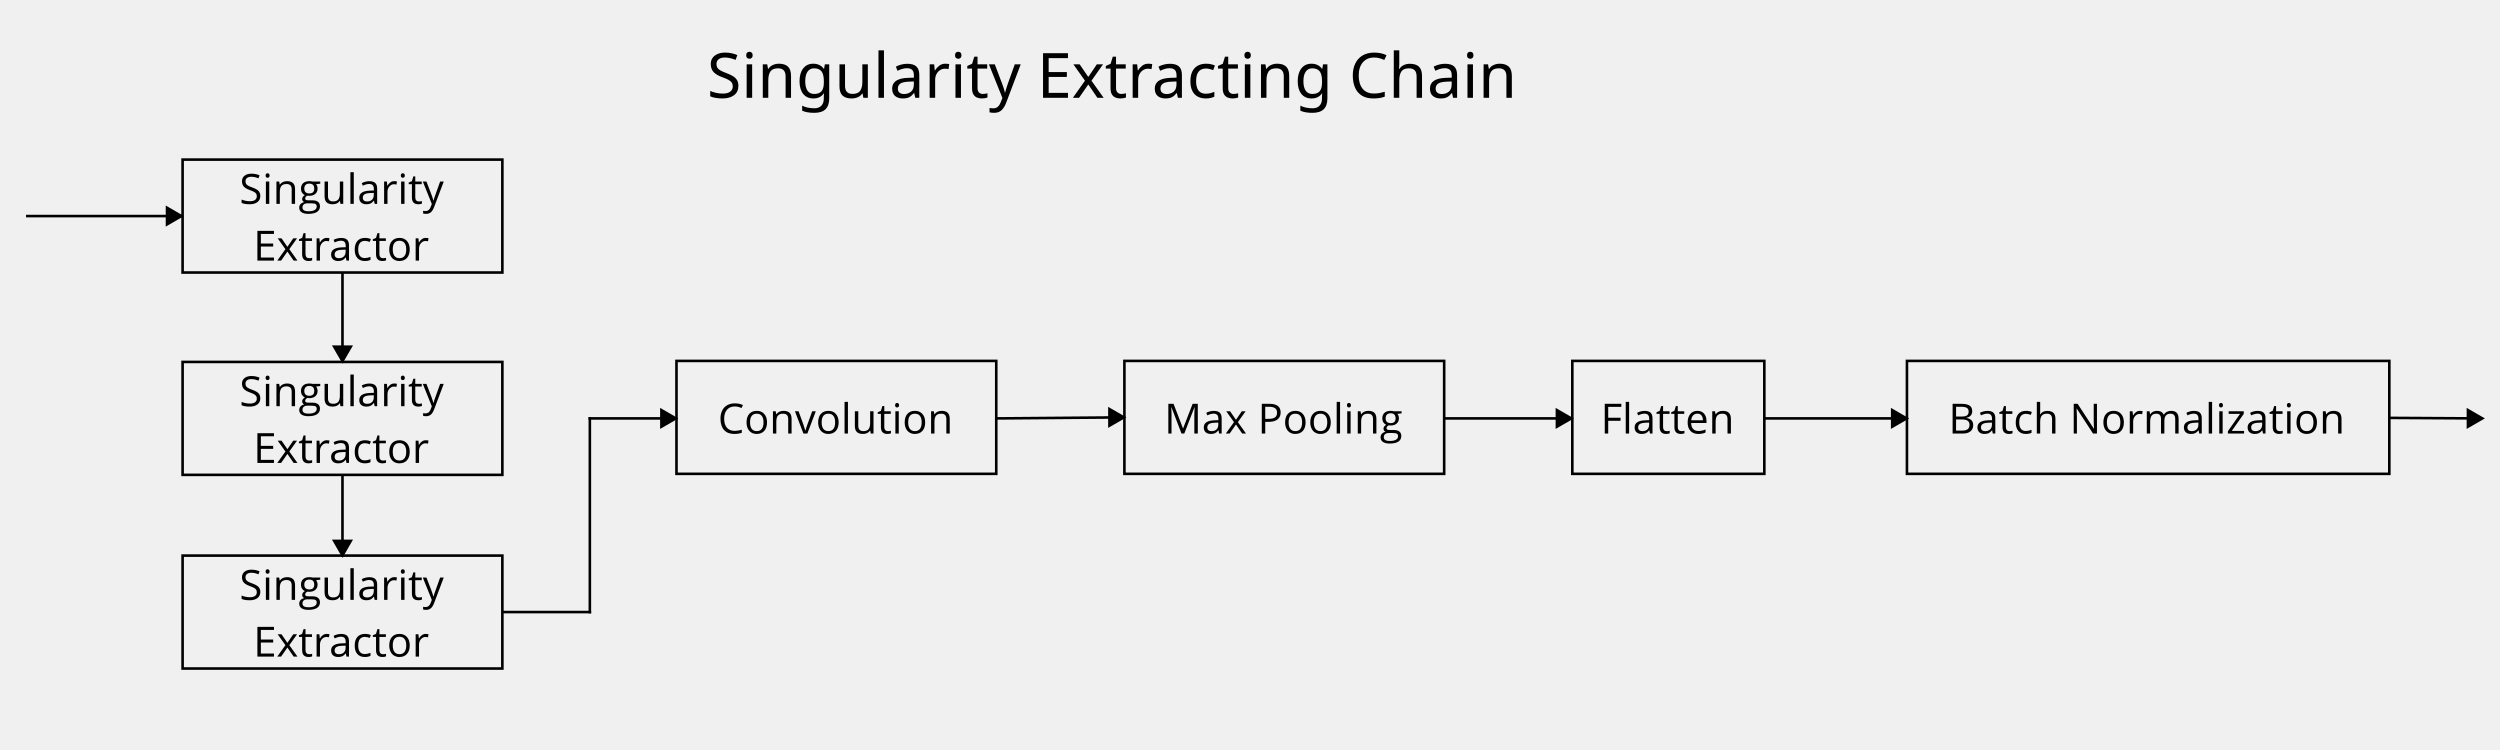
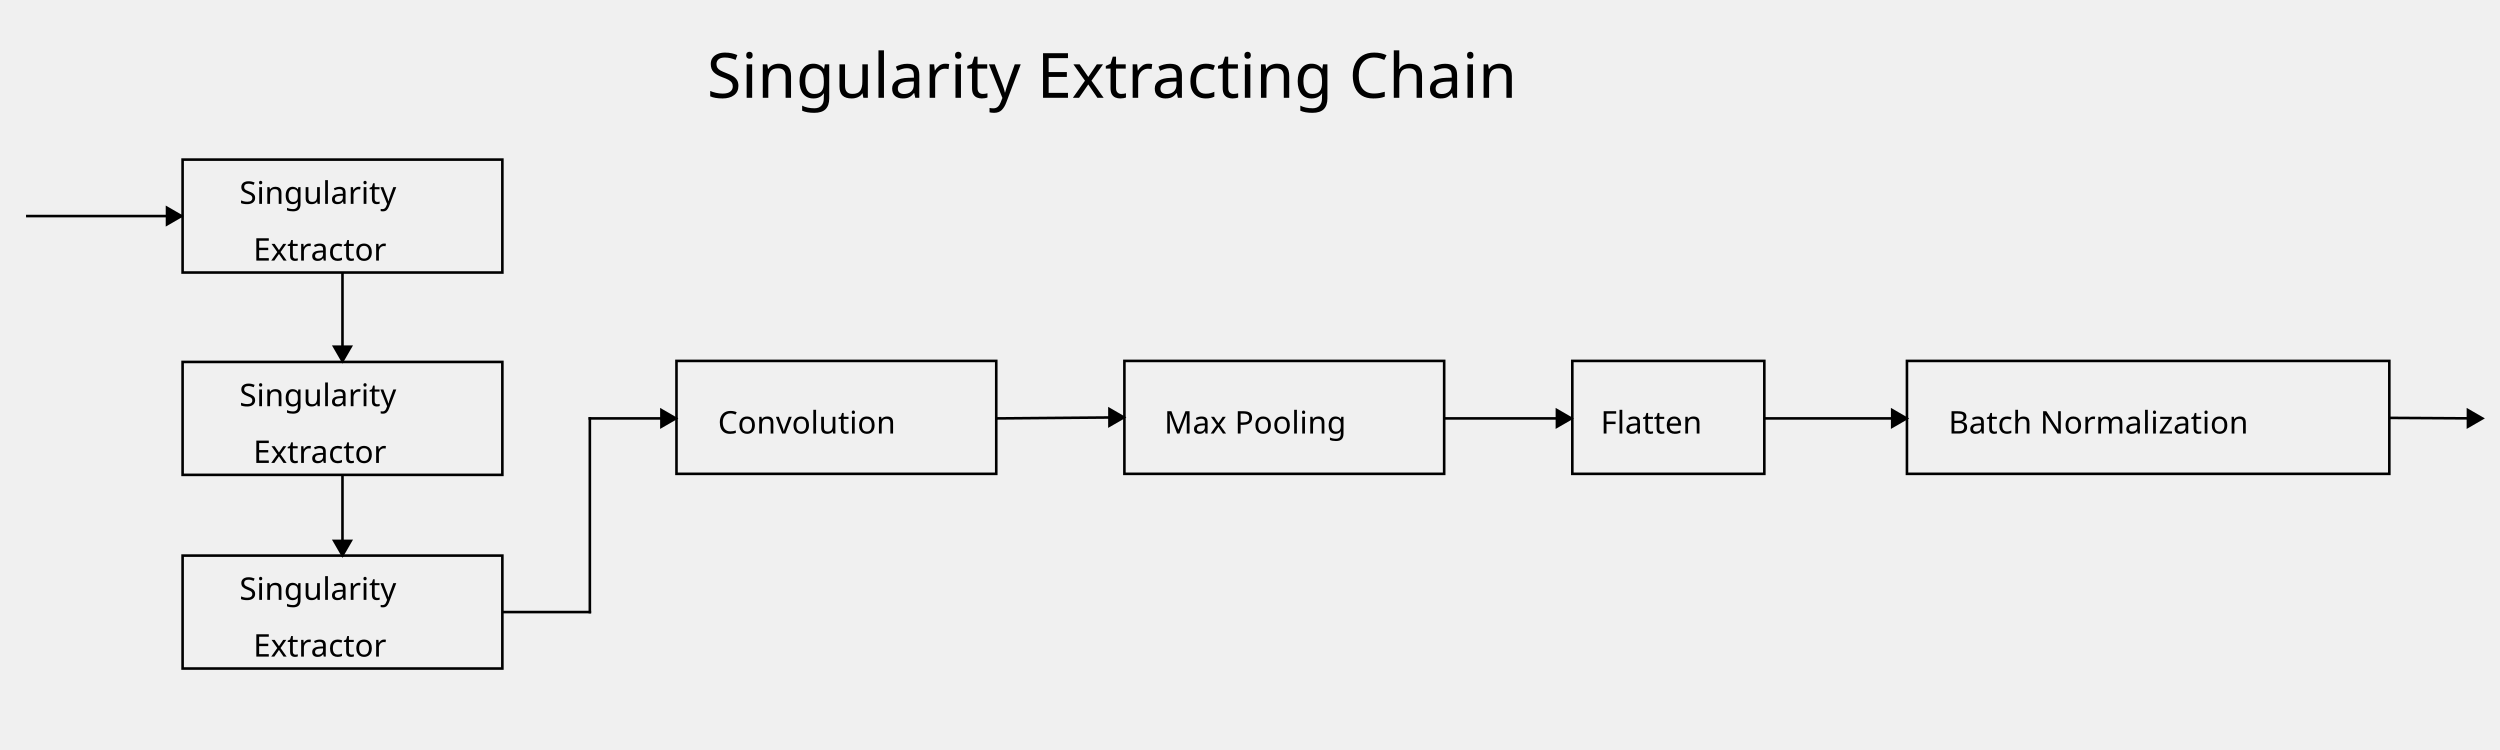
<svg xmlns="http://www.w3.org/2000/svg" style="isolation:isolate" viewBox="0 0 2880 864" width="2880pt" height="864pt">
  <defs>
    <clipPath id="_clipPath_OgjA4QoOOVZuAxNjzWif7mVpfjEVXIrE">
      <rect width="2880" height="864" />
    </clipPath>
  </defs>
  <g clip-path="url(#_clipPath_OgjA4QoOOVZuAxNjzWif7mVpfjEVXIrE)">
    <mask id="_mask_Qnaw3Uxgvp3CKPQzNarUYHmTbiyYZJYs">
      <rect x="208.845" y="182.36" width="371.373" height="133.093" fill="white" stroke="none" />
    </mask>
    <rect x="208.845" y="182.36" width="371.373" height="133.093" transform="matrix(1,0,0,1,0,0)" fill="none" />
    <rect x="208.845" y="182.36" width="371.373" height="133.093" transform="matrix(1,0,0,1,0,0)" fill="none" mask="url(#_mask_Qnaw3Uxgvp3CKPQzNarUYHmTbiyYZJYs)" vector-effect="non-scaling-stroke" stroke-width="8" stroke="rgb(0,0,0)" stroke-linejoin="miter" stroke-linecap="square" stroke-miterlimit="2" />
    <mask id="_mask_qoEOx79JW7qQRnxOyarSijFljarXbR1s">
      <rect x="208.845" y="415.453" width="371.373" height="133.093" fill="white" stroke="none" />
    </mask>
    <rect x="208.845" y="415.453" width="371.373" height="133.093" transform="matrix(1,0,0,1,0,0)" fill="none" />
    <rect x="208.845" y="415.453" width="371.373" height="133.093" transform="matrix(1,0,0,1,0,0)" fill="none" mask="url(#_mask_qoEOx79JW7qQRnxOyarSijFljarXbR1s)" vector-effect="non-scaling-stroke" stroke-width="8" stroke="rgb(0,0,0)" stroke-linejoin="miter" stroke-linecap="square" stroke-miterlimit="2" />
    <mask id="_mask_S7uwceaL4cdWFGSsSiLVG4ULwnsprx8k">
      <rect x="208.845" y="638.547" width="371.373" height="133.093" fill="white" stroke="none" />
    </mask>
    <rect x="208.845" y="638.547" width="371.373" height="133.093" transform="matrix(1,0,0,1,0,0)" fill="none" />
    <rect x="208.845" y="638.547" width="371.373" height="133.093" transform="matrix(1,0,0,1,0,0)" fill="none" mask="url(#_mask_S7uwceaL4cdWFGSsSiLVG4ULwnsprx8k)" vector-effect="non-scaling-stroke" stroke-width="8" stroke="rgb(0,0,0)" stroke-linejoin="miter" stroke-linecap="square" stroke-miterlimit="2" />
    <mask id="_mask_Vme5zecyruuyFIxpSkvAemgaiKTCCv9r">
      <rect x="777.805" y="414.274" width="371.373" height="133.093" fill="white" stroke="none" />
    </mask>
    <rect x="777.805" y="414.274" width="371.373" height="133.093" transform="matrix(1,0,0,1,0,0)" fill="none" />
    <rect x="777.805" y="414.274" width="371.373" height="133.093" transform="matrix(1,0,0,1,0,0)" fill="none" mask="url(#_mask_Vme5zecyruuyFIxpSkvAemgaiKTCCv9r)" vector-effect="non-scaling-stroke" stroke-width="8" stroke="rgb(0,0,0)" stroke-linejoin="miter" stroke-linecap="square" stroke-miterlimit="2" />
    <mask id="_mask_1imWMRhXZyRtVcUBguD262WZ5siOCsHl">
      <rect x="2195.305" y="414.274" width="558.695" height="133.093" fill="white" stroke="none" />
    </mask>
    <rect x="2195.305" y="414.274" width="558.695" height="133.093" transform="matrix(1,0,0,1,0,0)" fill="none" />
    <rect x="2195.305" y="414.274" width="558.695" height="133.093" transform="matrix(1,0,0,1,0,0)" fill="none" mask="url(#_mask_1imWMRhXZyRtVcUBguD262WZ5siOCsHl)" vector-effect="non-scaling-stroke" stroke-width="8" stroke="rgb(0,0,0)" stroke-linejoin="miter" stroke-linecap="square" stroke-miterlimit="2" />
    <mask id="_mask_X3QRO6rHOn7l7JNqUegMeU0I8ofL15n6">
      <rect x="1293.805" y="414.274" width="371.373" height="133.093" fill="white" stroke="none" />
    </mask>
    <rect x="1293.805" y="414.274" width="371.373" height="133.093" transform="matrix(1,0,0,1,0,0)" fill="none" />
    <rect x="1293.805" y="414.274" width="371.373" height="133.093" transform="matrix(1,0,0,1,0,0)" fill="none" mask="url(#_mask_X3QRO6rHOn7l7JNqUegMeU0I8ofL15n6)" vector-effect="non-scaling-stroke" stroke-width="8" stroke="rgb(0,0,0)" stroke-linejoin="miter" stroke-linecap="square" stroke-miterlimit="2" />
    <mask id="_mask_3Imr2L1IKa7rcU7Iulx1nRUjJ3nuT5O0">
      <rect x="1809.805" y="414.274" width="224.195" height="133.093" fill="white" stroke="none" />
    </mask>
    <rect x="1809.805" y="414.274" width="224.195" height="133.093" transform="matrix(1,0,0,1,0,0)" fill="none" />
    <rect x="1809.805" y="414.274" width="224.195" height="133.093" transform="matrix(1,0,0,1,0,0)" fill="none" mask="url(#_mask_3Imr2L1IKa7rcU7Iulx1nRUjJ3nuT5O0)" vector-effect="non-scaling-stroke" stroke-width="8" stroke="rgb(0,0,0)" stroke-linejoin="miter" stroke-linecap="square" stroke-miterlimit="2" />
    <g clip-path="url(#_clipPath_0KLjlYUVN0lMKQHsTgks2cGX2OzHp98u)">
-       <text transform="matrix(1,0,0,1,275.829,467.938)" style="font-family:'Open Sans';font-weight:400;font-size:48px;font-style:normal;fill:#000000;stroke:none;">Singularity</text>
-       <text transform="matrix(1,0,0,1,291.802,533.305)" style="font-family:'Open Sans';font-weight:400;font-size:48px;font-style:normal;fill:#000000;stroke:none;">Extractor</text>
+       <text transform="matrix(1,0,0,1,275.829,467.938)" style="font-family:'Overpass Mono';font-weight:400;font-size:36px;font-style:normal;fill:#000000;stroke:none;">Singularity</text>
+       <text transform="matrix(1,0,0,1,291.802,533.305)" style="font-family:'Overpass Mono';font-weight:400;font-size:36px;font-style:normal;fill:#000000;stroke:none;">Extractor</text>
    </g>
    <defs>
      <clipPath id="_clipPath_0KLjlYUVN0lMKQHsTgks2cGX2OzHp98u">
        <rect x="0" y="0" width="238" height="130.734" transform="matrix(1,0,0,1,275.532,416.633)" />
      </clipPath>
    </defs>
    <g clip-path="url(#_clipPath_3pq0iwfMUNZebqwm0uKo9Qcu8LSbOOuU)">
-       <text transform="matrix(1,0,0,1,275.829,691.031)" style="font-family:'Open Sans';font-weight:400;font-size:48px;font-style:normal;fill:#000000;stroke:none;">Singularity</text>
-       <text transform="matrix(1,0,0,1,291.802,756.398)" style="font-family:'Open Sans';font-weight:400;font-size:48px;font-style:normal;fill:#000000;stroke:none;">Extractor</text>
+       <text transform="matrix(1,0,0,1,275.829,691.031)" style="font-family:'Overpass Mono';font-weight:400;font-size:36px;font-style:normal;fill:#000000;stroke:none;">Singularity</text>
+       <text transform="matrix(1,0,0,1,291.802,756.398)" style="font-family:'Overpass Mono';font-weight:400;font-size:36px;font-style:normal;fill:#000000;stroke:none;">Extractor</text>
    </g>
    <defs>
      <clipPath id="_clipPath_3pq0iwfMUNZebqwm0uKo9Qcu8LSbOOuU">
        <rect x="0" y="0" width="238" height="130.734" transform="matrix(1,0,0,1,275.532,639.726)" />
      </clipPath>
    </defs>
    <g clip-path="url(#_clipPath_21DHrOlOEVriGNz5qb5YBd8HX51IhJRQ)">
-       <text transform="matrix(1,0,0,1,827.034,499.442)" style="font-family:'Open Sans';font-weight:400;font-size:48px;font-style:normal;fill:#000000;stroke:none;">Convolution</text>
+       <text transform="matrix(1,0,0,1,827.034,499.442)" style="font-family:'Overpass Mono';font-weight:400;font-size:36px;font-style:normal;fill:#000000;stroke:none;">Convolution</text>
    </g>
    <defs>
      <clipPath id="_clipPath_21DHrOlOEVriGNz5qb5YBd8HX51IhJRQ">
        <rect x="0" y="0" width="273" height="65.367" transform="matrix(1,0,0,1,826.992,448.137)" />
      </clipPath>
    </defs>
    <g clip-path="url(#_clipPath_HxBEux5giASNc6N5bcMCjPO7nPZNfRNW)">
-       <text transform="matrix(1,0,0,1,2244.687,499.442)" style="font-family:'Open Sans';font-weight:400;font-size:48px;font-style:normal;fill:#000000;stroke:none;">Batch Normalization</text>
+       <text transform="matrix(1,0,0,1,2244.687,499.442)" style="font-family:'Overpass Mono';font-weight:400;font-size:36px;font-style:normal;fill:#000000;stroke:none;">Batch Normalization</text>
    </g>
    <defs>
      <clipPath id="_clipPath_HxBEux5giASNc6N5bcMCjPO7nPZNfRNW">
        <rect x="0" y="0" width="459" height="65.367" transform="matrix(1,0,0,1,2244.492,448.137)" />
      </clipPath>
    </defs>
    <g clip-path="url(#_clipPath_aT8ZVfoDxwlavy1pbwrCLA7IxvTJu3A9)">
-       <text transform="matrix(1,0,0,1,1341.206,499.442)" style="font-family:'Open Sans';font-weight:400;font-size:48px;font-style:normal;fill:#000000;stroke:none;">Max Pooling</text>
+       <text transform="matrix(1,0,0,1,1341.206,499.442)" style="font-family:'Overpass Mono';font-weight:400;font-size:36px;font-style:normal;fill:#000000;stroke:none;">Max Pooling</text>
    </g>
    <defs>
      <clipPath id="_clipPath_aT8ZVfoDxwlavy1pbwrCLA7IxvTJu3A9">
        <rect x="0" y="0" width="277" height="65.367" transform="matrix(1,0,0,1,1340.992,448.137)" />
      </clipPath>
    </defs>
    <g clip-path="url(#_clipPath_GyorMgkXw5BGEh6HvjhQ9xLNGXLxfO52)">
-       <text transform="matrix(1,0,0,1,1843.957,499.442)" style="font-family:'Open Sans';font-weight:400;font-size:48px;font-style:normal;fill:#000000;stroke:none;">Flatten</text>
+       <text transform="matrix(1,0,0,1,1843.957,499.442)" style="font-family:'Overpass Mono';font-weight:400;font-size:36px;font-style:normal;fill:#000000;stroke:none;">Flatten</text>
    </g>
    <defs>
      <clipPath id="_clipPath_GyorMgkXw5BGEh6HvjhQ9xLNGXLxfO52">
        <rect x="0" y="0" width="156" height="65.367" transform="matrix(1,0,0,1,1843.902,448.137)" />
      </clipPath>
    </defs>
    <g clip-path="url(#_clipPath_FLlzdv1BuO2A0XungxF1tD1V3sQEIVbr)">
-       <text transform="matrix(1,0,0,1,275.829,234.844)" style="font-family:'Open Sans';font-weight:400;font-size:48px;font-style:normal;fill:#000000;stroke:none;">Singularity</text>
-       <text transform="matrix(1,0,0,1,291.802,300.211)" style="font-family:'Open Sans';font-weight:400;font-size:48px;font-style:normal;fill:#000000;stroke:none;">Extractor</text>
+       <text transform="matrix(1,0,0,1,275.829,234.844)" style="font-family:'Overpass Mono';font-weight:400;font-size:36px;font-style:normal;fill:#000000;stroke:none;">Singularity</text>
+       <text transform="matrix(1,0,0,1,291.802,300.211)" style="font-family:'Overpass Mono';font-weight:400;font-size:36px;font-style:normal;fill:#000000;stroke:none;">Extractor</text>
    </g>
    <defs>
      <clipPath id="_clipPath_FLlzdv1BuO2A0XungxF1tD1V3sQEIVbr">
        <rect x="0" y="0" width="238" height="130.734" transform="matrix(1,0,0,1,275.532,183.539)" />
      </clipPath>
    </defs>
    <g clip-path="url(#_clipPath_2TKjfzMCZa6aPW75zZznofjvWS105PY6)">
      <text transform="matrix(1,0,0,1,814.5,112.704)" style="font-family:'Overpass Mono';font-weight:400;font-size:72px;font-style:normal;fill:#000000;stroke:none;">Singularity Extracting Chain</text>
    </g>
    <defs>
      <clipPath id="_clipPath_2TKjfzMCZa6aPW75zZznofjvWS105PY6">
        <rect x="0" y="0" width="1251" height="90" transform="matrix(1,0,0,1,814.5,42)" />
      </clipPath>
    </defs>
    <line x1="208.845" y1="248.907" x2="31.5" y2="248.907" vector-effect="non-scaling-stroke" stroke-width="4" stroke="rgb(0,0,0)" stroke-linejoin="miter" stroke-linecap="square" stroke-miterlimit="3" />
    <line x1="394.532" y1="315.453" x2="394.532" y2="414.274" vector-effect="non-scaling-stroke" stroke-width="4" stroke="rgb(0,0,0)" stroke-linejoin="miter" stroke-linecap="square" stroke-miterlimit="3" />
    <line x1="394.532" y1="548.547" x2="394.532" y2="639.726" vector-effect="non-scaling-stroke" stroke-width="4" stroke="rgb(0,0,0)" stroke-linejoin="miter" stroke-linecap="square" stroke-miterlimit="3" />
    <line x1="580.219" y1="705.093" x2="679.5" y2="705.093" vector-effect="non-scaling-stroke" stroke-width="4" stroke="rgb(0,0,0)" stroke-linejoin="miter" stroke-linecap="square" stroke-miterlimit="3" />
    <line x1="777.805" y1="482" x2="679.5" y2="482" vector-effect="non-scaling-stroke" stroke-width="4" stroke="rgb(0,0,0)" stroke-linejoin="miter" stroke-linecap="square" stroke-miterlimit="3" />
    <line x1="679.5" y1="482" x2="679.5" y2="705.093" vector-effect="non-scaling-stroke" stroke-width="4" stroke="rgb(0,0,0)" stroke-linejoin="miter" stroke-linecap="square" stroke-miterlimit="3" />
    <line x1="1149.178" y1="482" x2="1293.805" y2="480.821" vector-effect="non-scaling-stroke" stroke-width="4" stroke="rgb(0,0,0)" stroke-linejoin="miter" stroke-linecap="square" stroke-miterlimit="3" />
    <line x1="1665.178" y1="482" x2="1809.805" y2="482" vector-effect="non-scaling-stroke" stroke-width="4" stroke="rgb(0,0,0)" stroke-linejoin="miter" stroke-linecap="square" stroke-miterlimit="3" />
    <line x1="2034" y1="482" x2="2195.305" y2="482" vector-effect="non-scaling-stroke" stroke-width="4" stroke="rgb(0,0,0)" stroke-linejoin="miter" stroke-linecap="square" stroke-miterlimit="3" />
    <line x1="2754" y1="481.41" x2="2855.25" y2="482" vector-effect="non-scaling-stroke" stroke-width="4" stroke="rgb(0,0,0)" stroke-linejoin="miter" stroke-linecap="square" stroke-miterlimit="3" />
    <polygon points="211.922,248.907,190.922,261.031,190.922,236.782" fill="rgb(0,0,0)" />
    <polygon points="1297.578,480.821,1276.578,492.945,1276.578,468.696" fill="rgb(0,0,0)" />
    <polygon points="1813.078,482,1792.078,494.124,1792.078,469.876" fill="rgb(0,0,0)" />
    <polygon points="2199.328,482,2178.328,494.124,2178.328,469.876" fill="rgb(0,0,0)" />
    <polygon points="2862.578,482,2841.578,494.124,2841.578,469.876" fill="rgb(0,0,0)" />
    <polygon points="781.453,482,760.453,494.124,760.453,469.876" fill="rgb(0,0,0)" />
    <polygon points="394.532,418.907,382.408,397.907,406.656,397.907" fill="rgb(0,0,0)" />
    <polygon points="394.532,642.657,382.408,621.657,406.656,621.657" fill="rgb(0,0,0)" />
  </g>
</svg>
